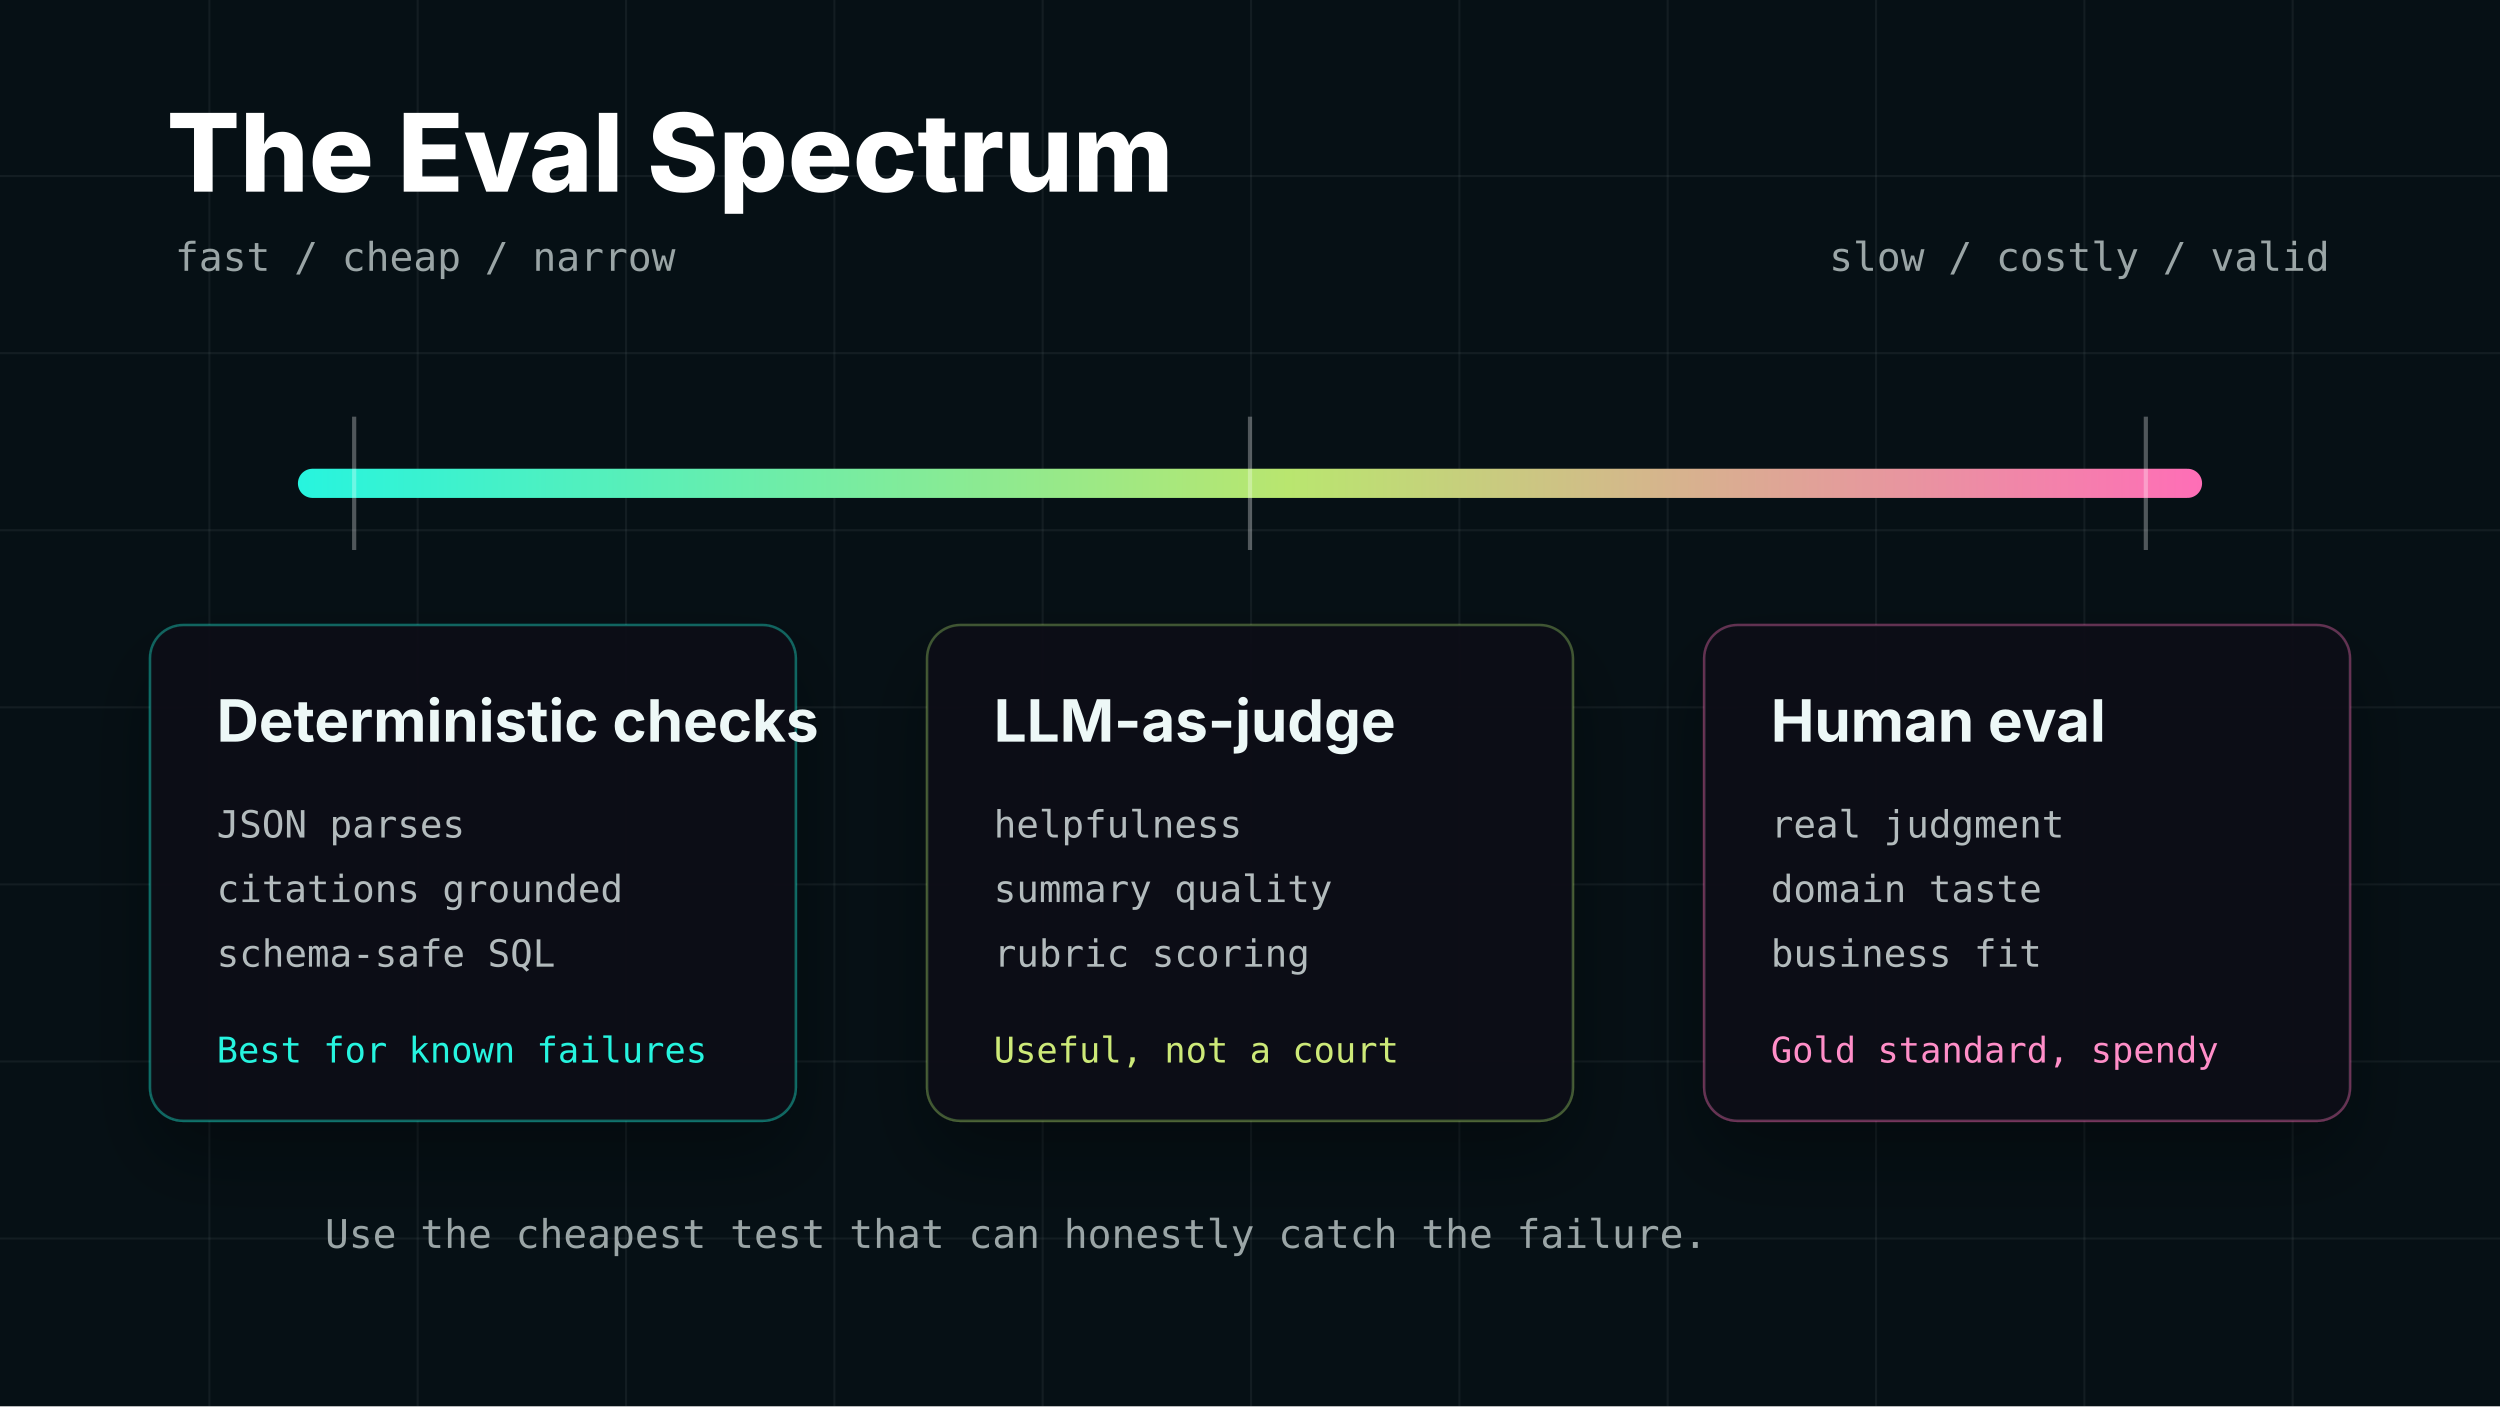
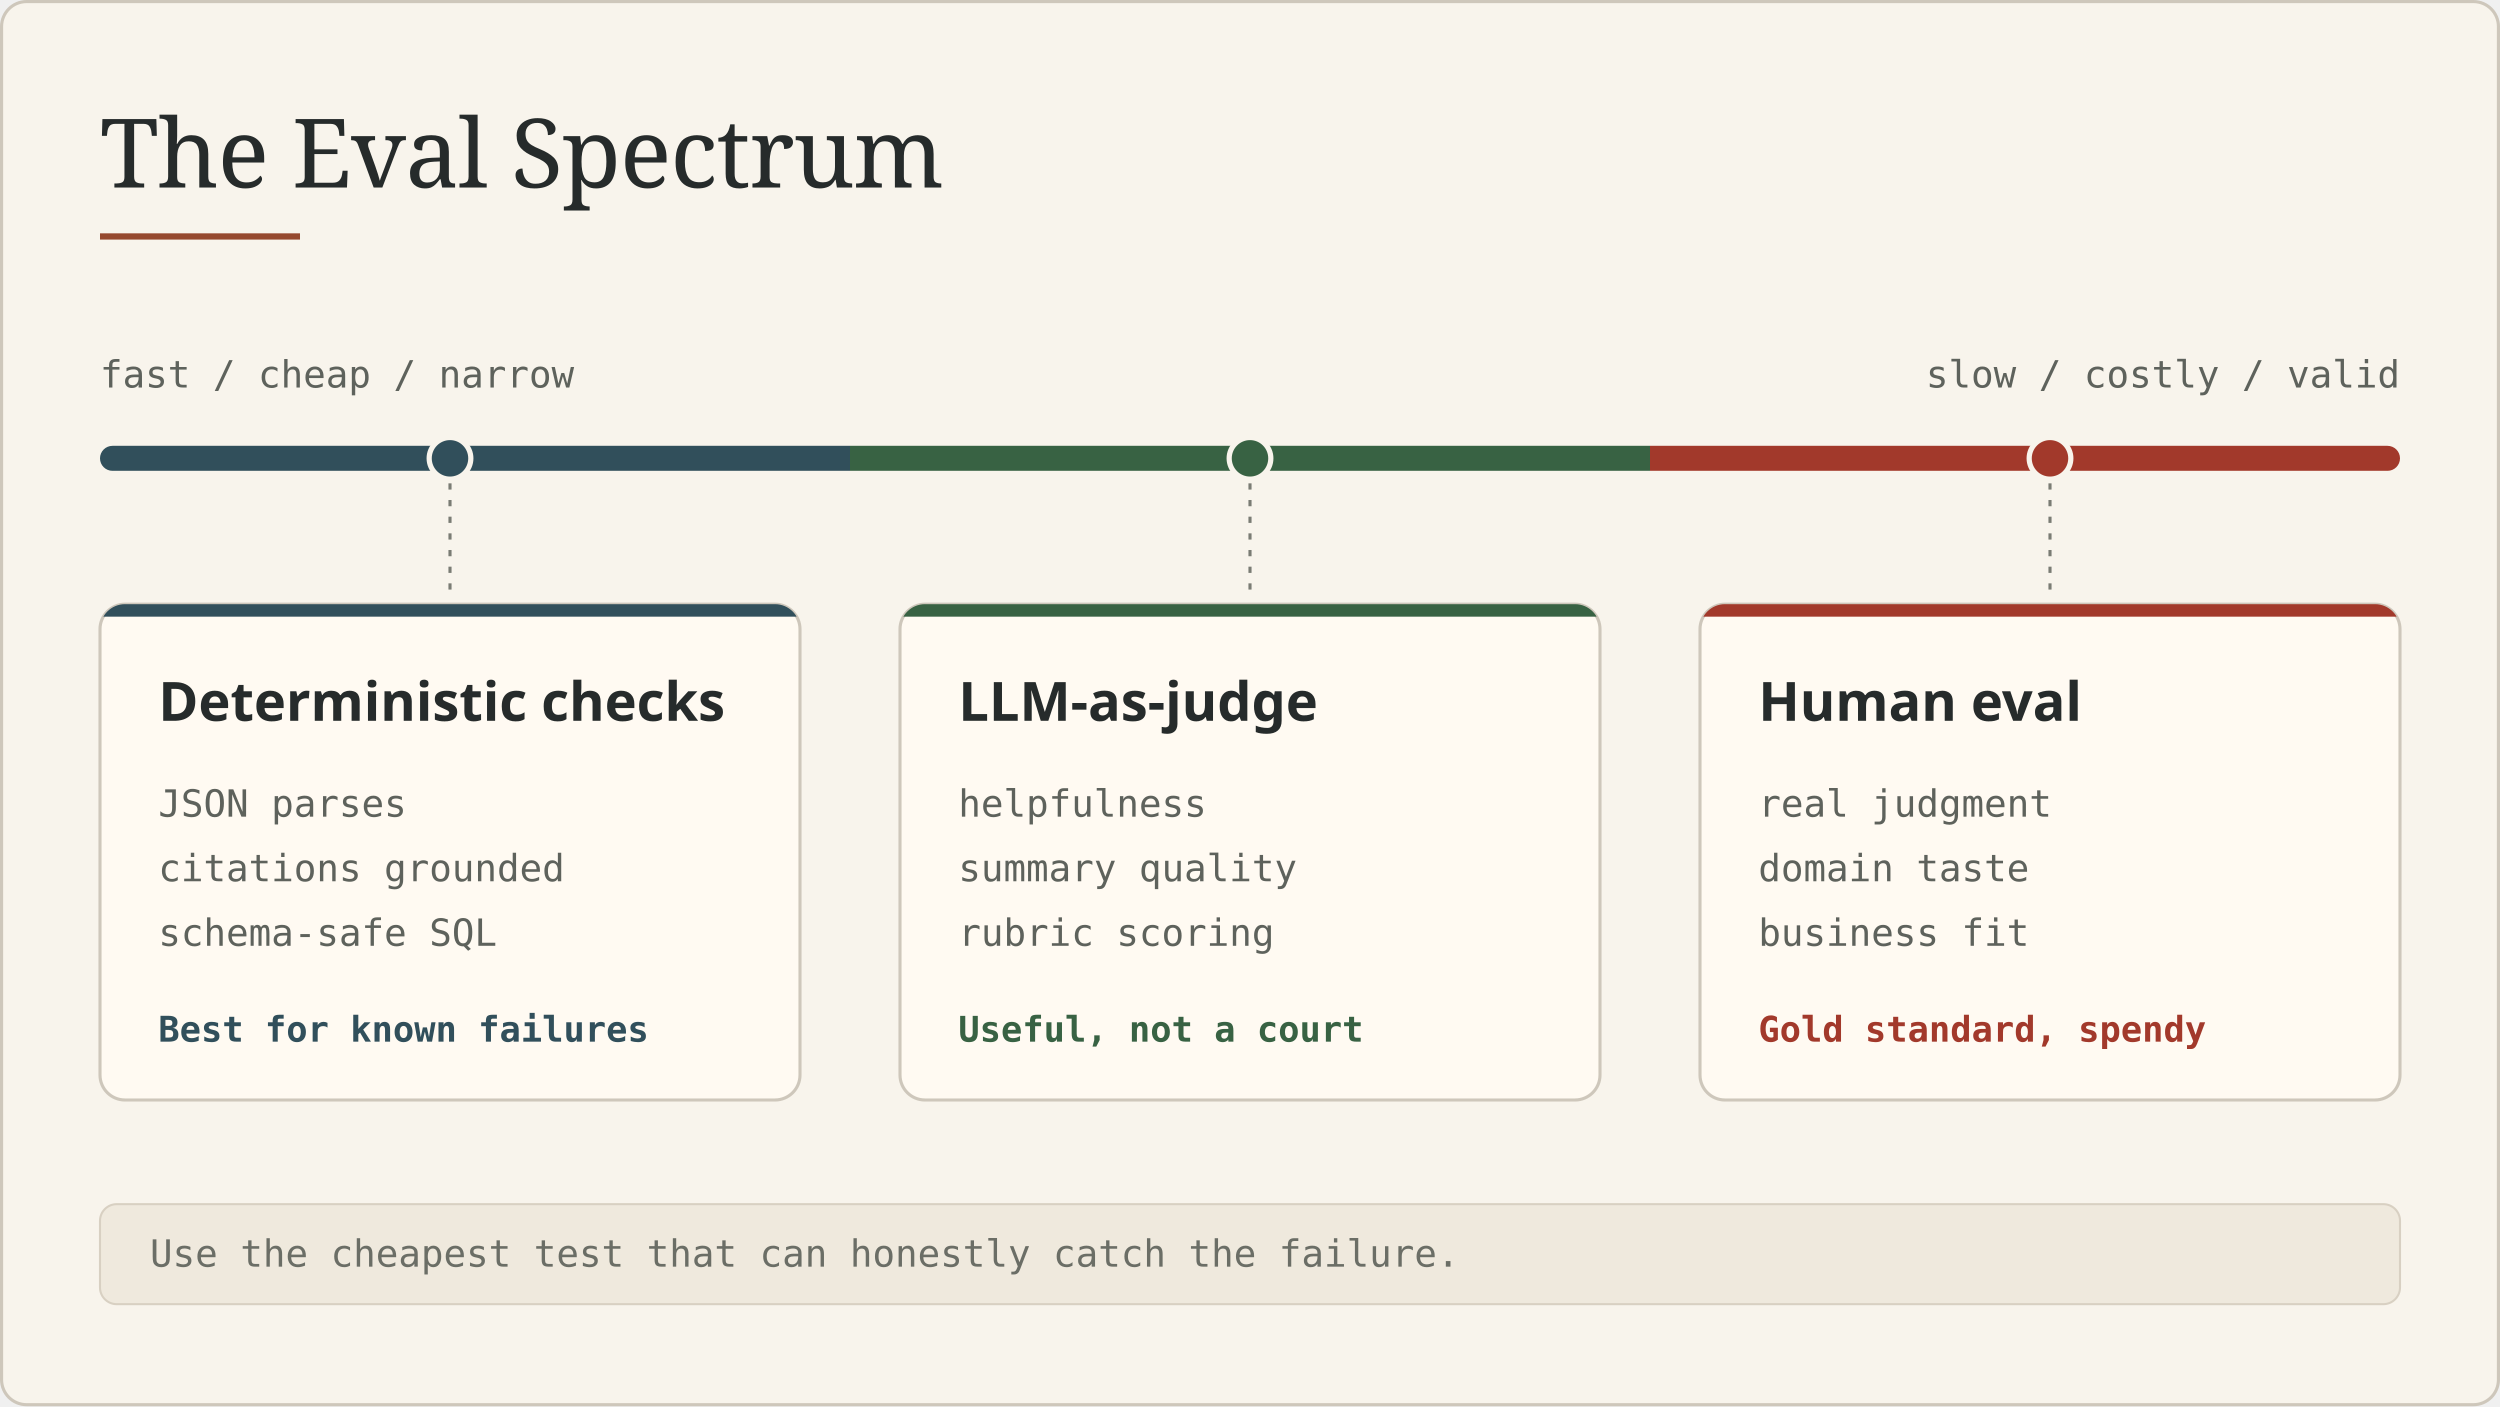
<svg xmlns="http://www.w3.org/2000/svg" viewBox="0 0 1200 675" role="img" aria-labelledby="title desc">
  <defs>
-     <linearGradient id="rail" x1="140" y1="0" x2="1060" y2="0" gradientUnits="userSpaceOnUse">
-       <stop offset="0" stop-color="#26f4df" />
-       <stop offset="0.52" stop-color="#b9e66f" />
-       <stop offset="1" stop-color="#ff6db7" />
-     </linearGradient>
-     <filter id="softShadow" x="-20%" y="-20%" width="140%" height="140%">
-       <feDropShadow dx="0" dy="18" stdDeviation="18" flood-color="#000000" flood-opacity="0.34" />
-     </filter>
+     <clipPath id="railClip">
+       <rect x="48" y="214" width="1104" height="12" rx="6" />
+     </clipPath>
+     <clipPath id="clipDet">
+       <rect x="48" y="290" width="336" height="238" rx="12" />
+     </clipPath>
+     <clipPath id="clipJudge">
+       <rect x="432" y="290" width="336" height="238" rx="12" />
+     </clipPath>
+     <clipPath id="clipHuman">
+       <rect x="816" y="290" width="336" height="238" rx="12" />
+     </clipPath>
    <style>
-       .bg { fill: #061015; }
-       .grid { stroke: rgba(242, 252, 252, 0.06); stroke-width: 1; }
-       .rail { stroke: url(#rail); stroke-width: 14; stroke-linecap: round; }
-       .tick { stroke: rgba(255, 255, 255, 0.3); stroke-width: 2; }
-       .card { fill: rgba(8, 18, 24, 0.94); stroke: rgba(230, 255, 252, 0.14); stroke-width: 1.2; rx: 16; }
-       .cardStrong { stroke: rgba(38, 244, 223, 0.36); }
-       .cardJudge { stroke: rgba(185, 230, 111, 0.32); }
-       .cardHuman { stroke: rgba(255, 109, 183, 0.36); }
-       .label { fill: #edf8f7; font-family: ui-sans-serif, system-ui, -apple-system, BlinkMacSystemFont, "Segoe UI", sans-serif; font-size: 28px; font-weight: 700; letter-spacing: 0; }
-       .small { fill: rgba(237, 248, 247, 0.74); font-family: ui-monospace, SFMono-Regular, Menlo, Monaco, Consolas, monospace; font-size: 18px; letter-spacing: 0; }
-       .axis { fill: rgba(237, 248, 247, 0.64); font-family: ui-monospace, SFMono-Regular, Menlo, Monaco, Consolas, monospace; font-size: 19px; letter-spacing: 0; }
-       .value { fill: #26f4df; font-family: ui-monospace, SFMono-Regular, Menlo, Monaco, Consolas, monospace; font-size: 17px; letter-spacing: 0; }
-       .pink { fill: #ff8ec8; }
-       .lime { fill: #cde978; }
-       .title { fill: #ffffff; font-family: ui-sans-serif, system-ui, -apple-system, BlinkMacSystemFont, "Segoe UI", sans-serif; font-size: 52px; font-weight: 800; letter-spacing: 0; }
+       .sheet { fill: #f8f4ec; stroke: #cec7bb; stroke-width: 1.5; }
+       .footer { fill: #efe9dd; stroke: #d8d0c2; stroke-width: 1; }
+       .rule { fill: #96492f; }
+       .card { fill: #fffaf2; stroke: #cec7bb; stroke-width: 1.5; }
+       .drop { stroke: #7a7c74; stroke-width: 1.5; stroke-dasharray: 3 5; }
+       .dot { stroke: #f8f4ec; stroke-width: 2.5; }
+       .slate { fill: #314f5b; }
+       .sage { fill: #386243; }
+       .vermilion { fill: #a2392b; }
+       .title { fill: #262b2b; font-family: Georgia, 'Noto Serif', serif; font-size: 46px; font-weight: 400; letter-spacing: -.01em; }
+       .label { fill: #262b2b; font-family: system-ui, -apple-system, BlinkMacSystemFont, 'Segoe UI', 'Noto Sans', sans-serif; font-size: 26px; font-weight: 700; letter-spacing: 0; }
+       .small { fill: #5e625c; font-family: ui-monospace, SFMono-Regular, Consolas, monospace; font-size: 18px; letter-spacing: 0; }
+       .axis { fill: #5e625c; font-family: ui-monospace, SFMono-Regular, Consolas, monospace; font-size: 18px; letter-spacing: 0; }
+       .note { fill: #6b6e66; }
+       .value { font-family: ui-monospace, SFMono-Regular, Consolas, monospace; font-size: 17px; font-weight: 700; letter-spacing: 0; }
    </style>
  </defs>
-   <rect class="bg" width="1200" height="675" />
-   <g opacity="0.9">
-     <path class="grid" d="M0 84.5H1200M0 169.5H1200M0 254.5H1200M0 339.5H1200M0 424.5H1200M0 509.5H1200M0 594.5H1200" />
-     <path class="grid" d="M100.5 0V675M200.5 0V675M300.5 0V675M400.5 0V675M500.5 0V675M600.5 0V675M700.5 0V675M800.5 0V675M900.5 0V675M1000.5 0V675M1100.5 0V675" />
+   <rect class="sheet" x="0.75" y="0.75" width="1198.5" height="673.5" rx="12" />
+   <text class="title" x="48" y="90">The Eval Spectrum</text>
+   <rect class="rule" x="48" y="112" width="96" height="3" />
+   <text class="axis" x="48" y="186">fast / cheap / narrow</text>
+   <text class="axis" x="1152" y="186" text-anchor="end">slow / costly / valid</text>
+   <g clip-path="url(#railClip)">
+     <rect class="slate" x="48" y="214" width="360" height="12" />
+     <rect class="sage" x="408" y="214" width="384" height="12" />
+     <rect class="vermilion" x="792" y="214" width="360" height="12" />
  </g>
-   <text class="title" x="80" y="92">The Eval Spectrum</text>
-   <text class="axis" x="84" y="130">fast / cheap / narrow</text>
-   <text class="axis" x="878" y="130">slow / costly / valid</text>
-   <path class="rail" d="M150 232H1050" />
-   <path class="tick" d="M170 200V264M600 200V264M1030 200V264" />
-   <g filter="url(#softShadow)">
-     <rect class="card cardStrong" x="72" y="300" width="310" height="238" />
-     <rect class="card cardJudge" x="445" y="300" width="310" height="238" />
-     <rect class="card cardHuman" x="818" y="300" width="310" height="238" />
+   <path class="drop" d="M216 232V284M600 232V284M984 232V284" />
+   <circle class="dot slate" cx="216" cy="220" r="10" />
+   <circle class="dot sage" cx="600" cy="220" r="10" />
+   <circle class="dot vermilion" cx="984" cy="220" r="10" />
+   <rect class="card" x="48" y="290" width="336" height="238" rx="12" />
+   <rect class="card" x="432" y="290" width="336" height="238" rx="12" />
+   <rect class="card" x="816" y="290" width="336" height="238" rx="12" />
+   <rect class="slate" x="48" y="290" width="336" height="6" clip-path="url(#clipDet)" />
+   <rect class="sage" x="432" y="290" width="336" height="6" clip-path="url(#clipJudge)" />
+   <rect class="vermilion" x="816" y="290" width="336" height="6" clip-path="url(#clipHuman)" />
+   <g>
+     <text class="label" x="76" y="346">Deterministic checks</text>
+     <text class="small" x="76" y="392">JSON parses</text>
+     <text class="small" x="76" y="423">citations grounded</text>
+     <text class="small" x="76" y="454">schema-safe SQL</text>
+     <text class="value slate" x="76" y="500">Best for known failures</text>
  </g>
  <g>
-     <text class="label" x="104" y="356">Deterministic checks</text>
-     <text class="small" x="104" y="402">JSON parses</text>
-     <text class="small" x="104" y="433">citations grounded</text>
-     <text class="small" x="104" y="464">schema-safe SQL</text>
-     <text class="value" x="104" y="510">Best for known failures</text>
+     <text class="label" x="460" y="346">LLM-as-judge</text>
+     <text class="small" x="460" y="392">helpfulness</text>
+     <text class="small" x="460" y="423">summary quality</text>
+     <text class="small" x="460" y="454">rubric scoring</text>
+     <text class="value sage" x="460" y="500">Useful, not a court</text>
  </g>
  <g>
-     <text class="label" x="477" y="356">LLM-as-judge</text>
-     <text class="small" x="477" y="402">helpfulness</text>
-     <text class="small" x="477" y="433">summary quality</text>
-     <text class="small" x="477" y="464">rubric scoring</text>
-     <text class="value lime" x="477" y="510">Useful, not a court</text>
+     <text class="label" x="844" y="346">Human eval</text>
+     <text class="small" x="844" y="392">real judgment</text>
+     <text class="small" x="844" y="423">domain taste</text>
+     <text class="small" x="844" y="454">business fit</text>
+     <text class="value vermilion" x="844" y="500">Gold standard, spendy</text>
  </g>
-   <g>
-     <text class="label" x="850" y="356">Human eval</text>
-     <text class="small" x="850" y="402">real judgment</text>
-     <text class="small" x="850" y="433">domain taste</text>
-     <text class="small" x="850" y="464">business fit</text>
-     <text class="value pink" x="850" y="510">Gold standard, spendy</text>
-   </g>
-   <text class="axis" x="156" y="599">Use the cheapest test that can honestly catch the failure.</text>
+   <rect class="footer" x="48" y="578" width="1104" height="48" rx="8" />
+   <text class="axis note" x="72" y="608">Use the cheapest test that can honestly catch the failure.</text>
</svg>
